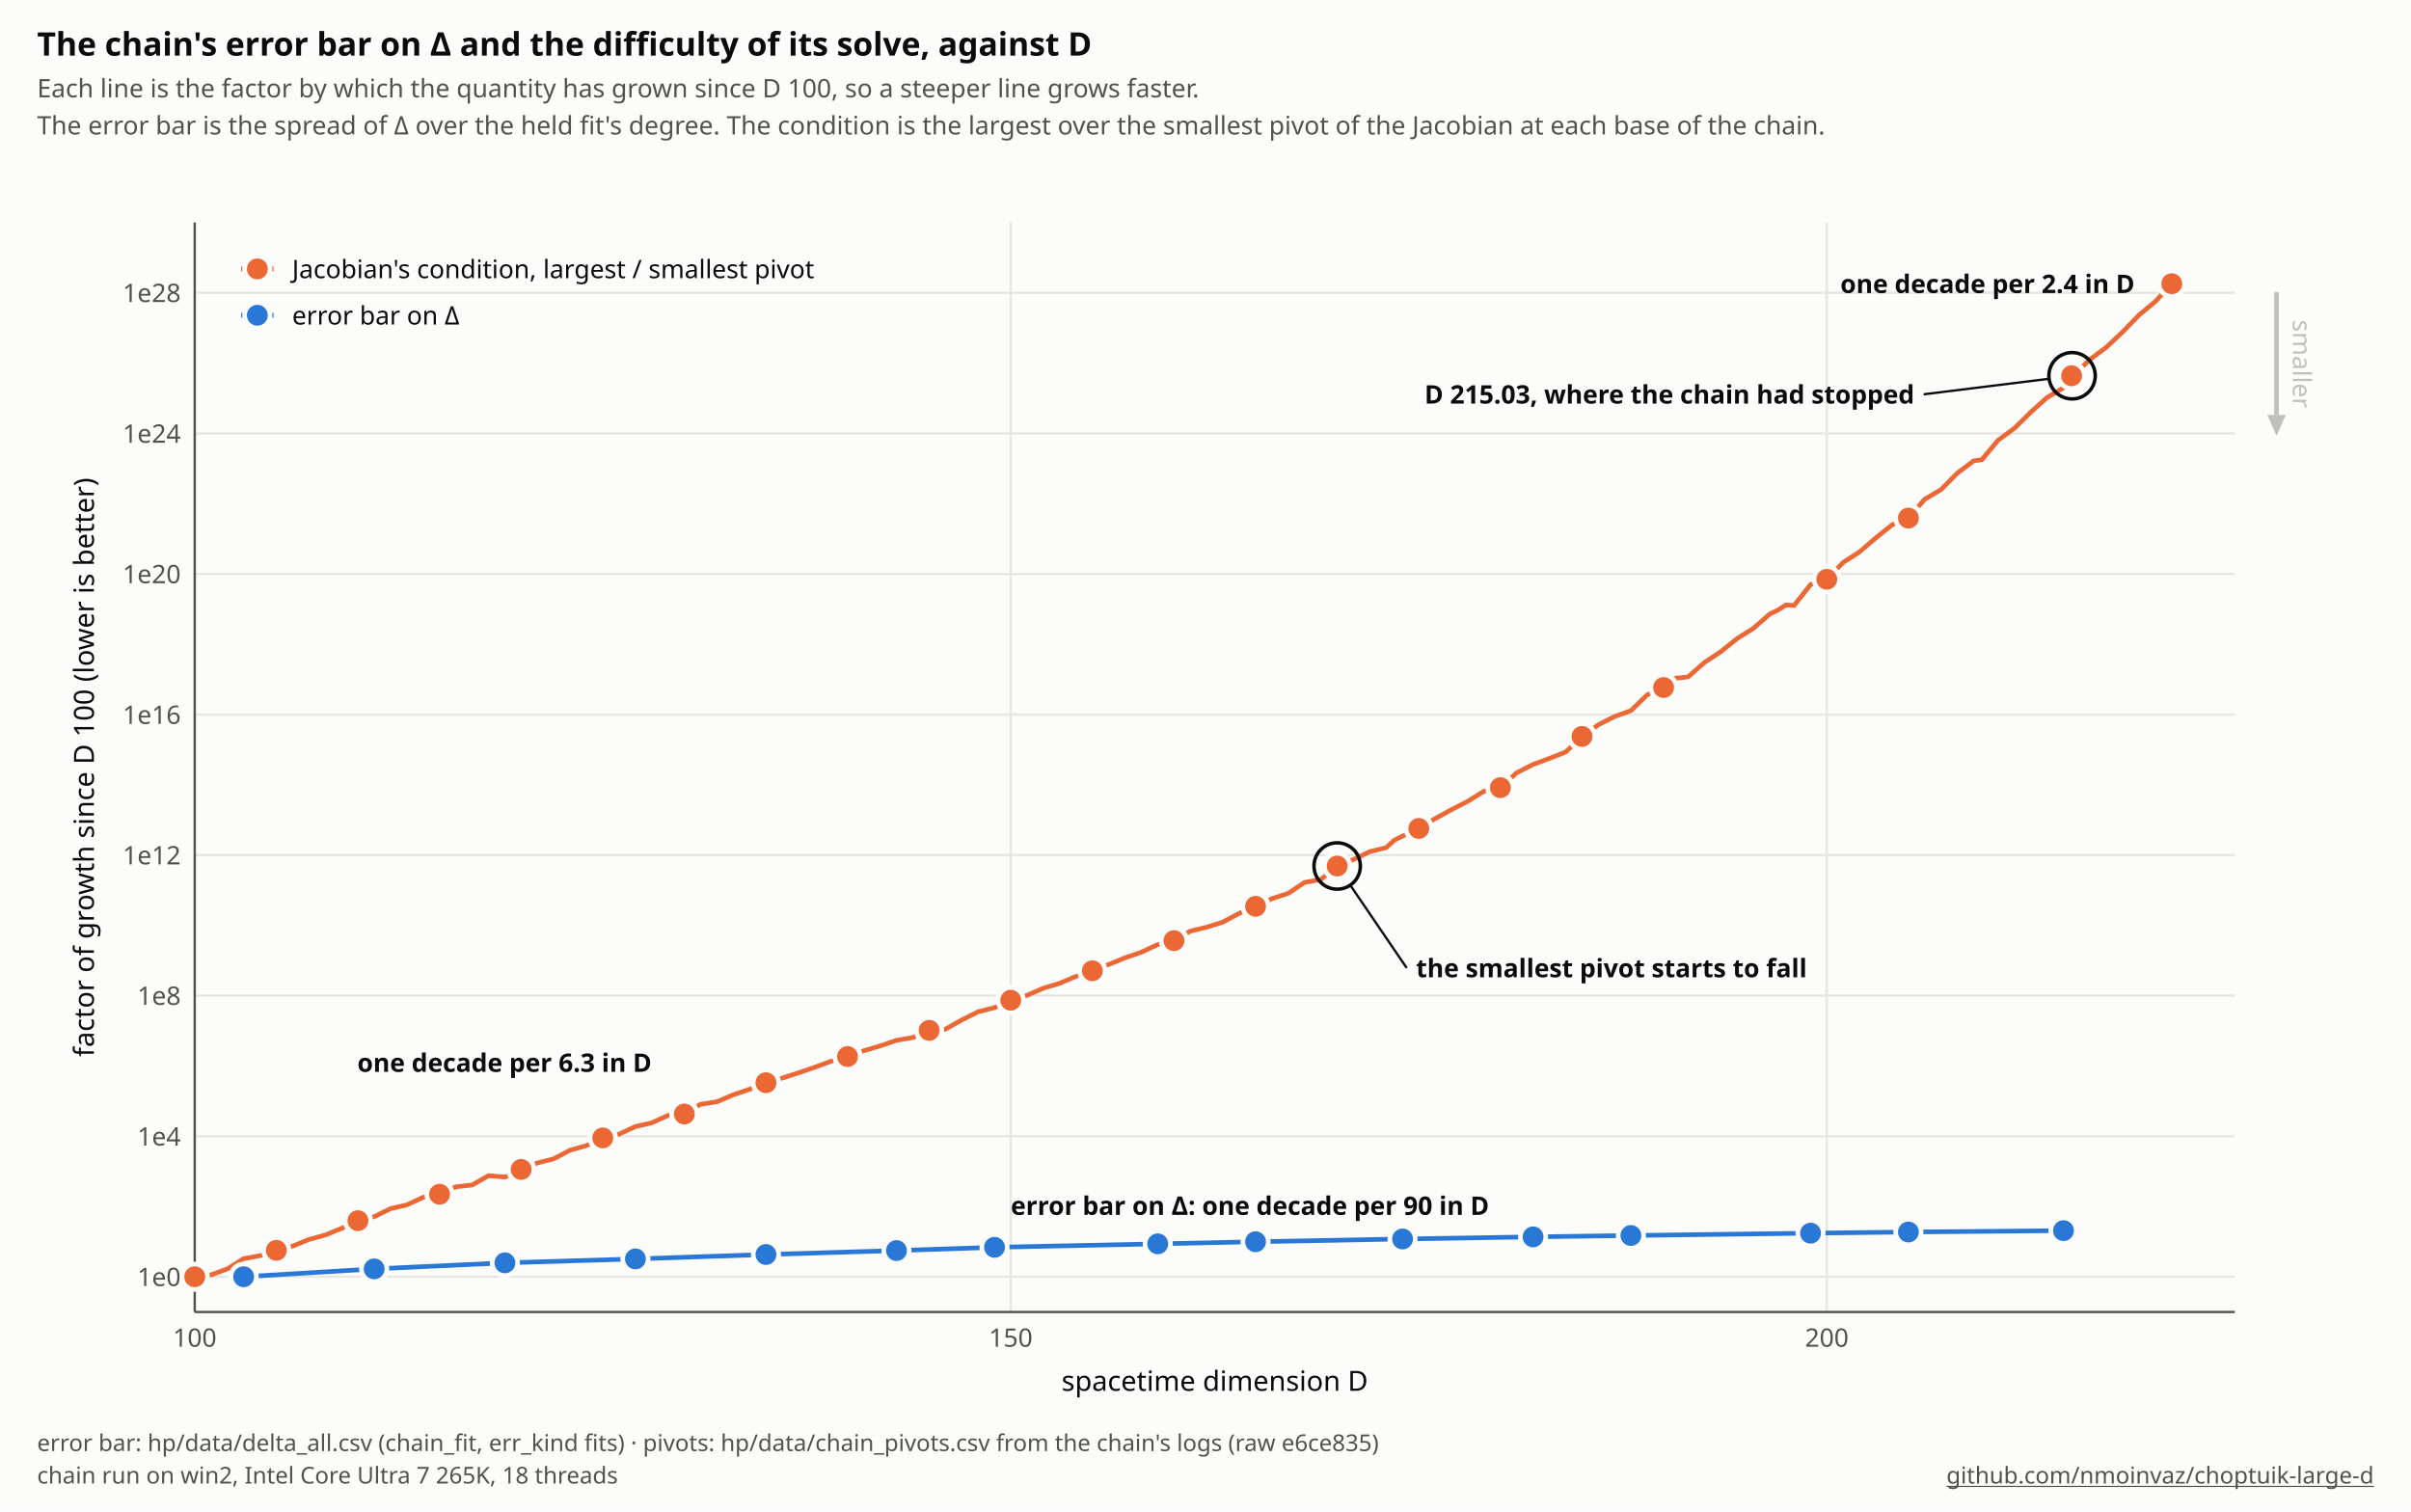
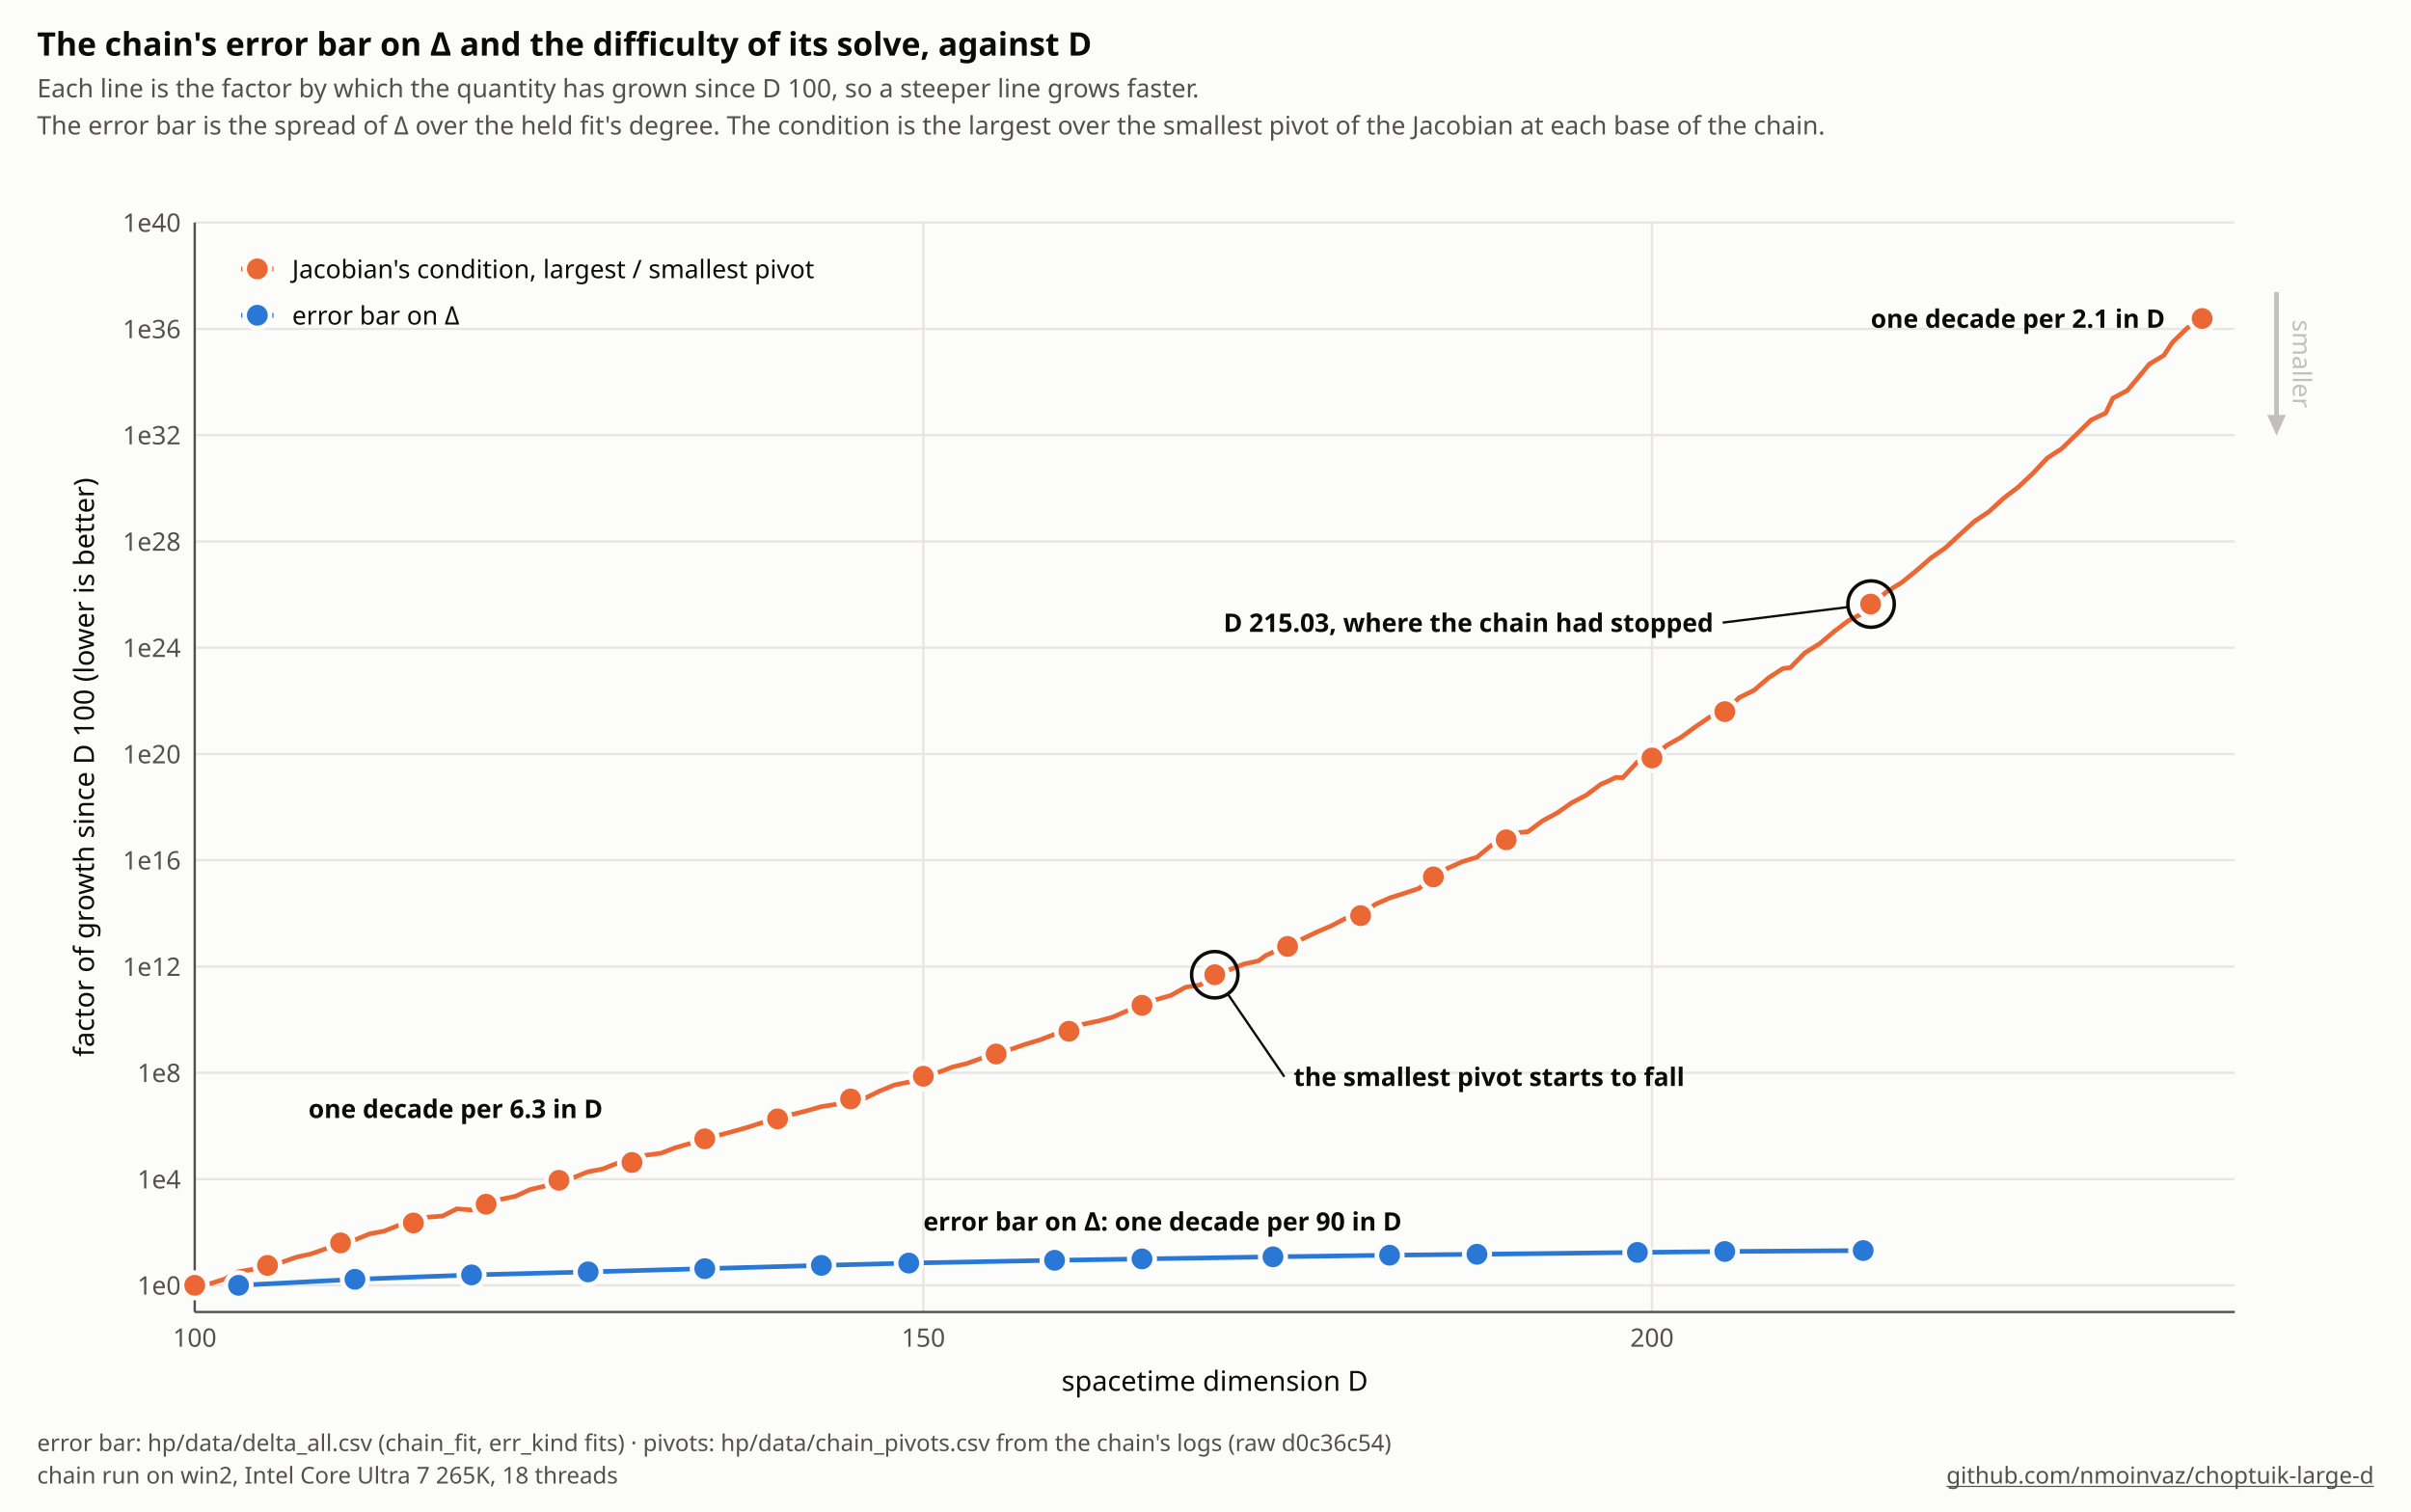
<svg xmlns="http://www.w3.org/2000/svg" width="1040" height="652" viewBox="0 0 1040 652" font-family="system-ui, sans-serif">
  <style>@media (prefers-color-scheme: dark){[fill="#fcfcfb"]{fill:#201f1d}[stroke="#fcfcfb"]{stroke:#201f1d}[fill="#0b0b0b"]{fill:#e8e6e3}[stroke="#0b0b0b"]{stroke:#e8e6e3}[fill="#52514e"]{fill:#a8a49d}[stroke="#52514e"]{stroke:#a8a49d}[fill="#e7e6e2"]{fill:#343230}[stroke="#e7e6e2"]{stroke:#343230}[fill="#c98500"]{fill:#d69a2d}[stroke="#c98500"]{stroke:#d69a2d}[fill="#eb6834"]{fill:#dd5c26}[stroke="#eb6834"]{stroke:#dd5c26}[fill="#eda100"]{fill:#c08800}[stroke="#eda100"]{stroke:#c08800}[fill="#e87ba4"]{fill:#d1678f}[stroke="#e87ba4"]{stroke:#d1678f}[fill="#4a3aa7"]{fill:#7263cf}[stroke="#4a3aa7"]{stroke:#7263cf}[fill="#a6339a"]{fill:#c257b5}[stroke="#a6339a"]{stroke:#c257b5}[fill="#7a7668"]{fill:#948e82}[stroke="#7a7668"]{stroke:#948e82}}</style>
  <rect width="1040" height="652" fill="#fcfcfb" />
  <text x="16.0" y="24.0" font-size="14" fill="#0b0b0b" text-anchor="start" font-weight="bold">The chain's error bar on Δ and the difficulty of its solve, against D</text>
  <text x="16.0" y="42.0" font-size="11" fill="#52514e" text-anchor="start" font-weight="normal">Each line is the factor by which the quantity has grown since D 100, so a steeper line grows faster.</text>
  <text x="16.0" y="58.0" font-size="11" fill="#52514e" text-anchor="start" font-weight="normal">The error bar is the spread of Δ over the held fit's degree. The condition is the largest over the smallest pivot of the Jacobian at each base of the chain.</text>
  <line x1="84.0" y1="96.0" x2="84.0" y2="566.0" stroke="#e7e6e2" stroke-width="1" />
  <text x="84.0" y="581.0" font-size="11" fill="#52514e" text-anchor="middle" font-weight="normal" font-variant-numeric="tabular-nums">100</text>
-   <line x1="436.0" y1="96.0" x2="436.0" y2="566.0" stroke="#e7e6e2" stroke-width="1" />
-   <text x="436.0" y="581.0" font-size="11" fill="#52514e" text-anchor="middle" font-weight="normal" font-variant-numeric="tabular-nums">150</text>
-   <line x1="788.0" y1="96.0" x2="788.0" y2="566.0" stroke="#e7e6e2" stroke-width="1" />
-   <text x="788.0" y="581.0" font-size="11" fill="#52514e" text-anchor="middle" font-weight="normal" font-variant-numeric="tabular-nums">200</text>
-   <line x1="84.0" y1="550.8" x2="964.0" y2="550.8" stroke="#e7e6e2" stroke-width="1" />
-   <text x="78.0" y="554.8" font-size="11" fill="#52514e" text-anchor="end" font-weight="normal" font-variant-numeric="tabular-nums">1e0</text>
-   <line x1="84.0" y1="490.2" x2="964.0" y2="490.2" stroke="#e7e6e2" stroke-width="1" />
-   <text x="78.0" y="494.2" font-size="11" fill="#52514e" text-anchor="end" font-weight="normal" font-variant-numeric="tabular-nums">1e4</text>
-   <line x1="84.0" y1="429.5" x2="964.0" y2="429.5" stroke="#e7e6e2" stroke-width="1" />
-   <text x="78.0" y="433.5" font-size="11" fill="#52514e" text-anchor="end" font-weight="normal" font-variant-numeric="tabular-nums">1e8</text>
-   <line x1="84.0" y1="368.9" x2="964.0" y2="368.9" stroke="#e7e6e2" stroke-width="1" />
-   <text x="78.0" y="372.9" font-size="11" fill="#52514e" text-anchor="end" font-weight="normal" font-variant-numeric="tabular-nums">1e12</text>
-   <line x1="84.0" y1="308.3" x2="964.0" y2="308.3" stroke="#e7e6e2" stroke-width="1" />
-   <text x="78.0" y="312.3" font-size="11" fill="#52514e" text-anchor="end" font-weight="normal" font-variant-numeric="tabular-nums">1e16</text>
-   <line x1="84.0" y1="247.6" x2="964.0" y2="247.6" stroke="#e7e6e2" stroke-width="1" />
-   <text x="78.0" y="251.6" font-size="11" fill="#52514e" text-anchor="end" font-weight="normal" font-variant-numeric="tabular-nums">1e20</text>
-   <line x1="84.0" y1="187.0" x2="964.0" y2="187.0" stroke="#e7e6e2" stroke-width="1" />
-   <text x="78.0" y="191.0" font-size="11" fill="#52514e" text-anchor="end" font-weight="normal" font-variant-numeric="tabular-nums">1e24</text>
-   <line x1="84.0" y1="126.3" x2="964.0" y2="126.3" stroke="#e7e6e2" stroke-width="1" />
-   <text x="78.0" y="130.3" font-size="11" fill="#52514e" text-anchor="end" font-weight="normal" font-variant-numeric="tabular-nums">1e28</text>
+   <line x1="398.3" y1="96.0" x2="398.3" y2="566.0" stroke="#e7e6e2" stroke-width="1" />
+   <text x="398.3" y="581.0" font-size="11" fill="#52514e" text-anchor="middle" font-weight="normal" font-variant-numeric="tabular-nums">150</text>
+   <line x1="712.6" y1="96.0" x2="712.6" y2="566.0" stroke="#e7e6e2" stroke-width="1" />
+   <text x="712.6" y="581.0" font-size="11" fill="#52514e" text-anchor="middle" font-weight="normal" font-variant-numeric="tabular-nums">200</text>
+   <line x1="84.0" y1="554.5" x2="964.0" y2="554.5" stroke="#e7e6e2" stroke-width="1" />
+   <text x="78.0" y="558.5" font-size="11" fill="#52514e" text-anchor="end" font-weight="normal" font-variant-numeric="tabular-nums">1e0</text>
+   <line x1="84.0" y1="508.7" x2="964.0" y2="508.7" stroke="#e7e6e2" stroke-width="1" />
+   <text x="78.0" y="512.7" font-size="11" fill="#52514e" text-anchor="end" font-weight="normal" font-variant-numeric="tabular-nums">1e4</text>
+   <line x1="84.0" y1="462.8" x2="964.0" y2="462.8" stroke="#e7e6e2" stroke-width="1" />
+   <text x="78.0" y="466.8" font-size="11" fill="#52514e" text-anchor="end" font-weight="normal" font-variant-numeric="tabular-nums">1e8</text>
+   <line x1="84.0" y1="417.0" x2="964.0" y2="417.0" stroke="#e7e6e2" stroke-width="1" />
+   <text x="78.0" y="421.0" font-size="11" fill="#52514e" text-anchor="end" font-weight="normal" font-variant-numeric="tabular-nums">1e12</text>
+   <line x1="84.0" y1="371.1" x2="964.0" y2="371.1" stroke="#e7e6e2" stroke-width="1" />
+   <text x="78.0" y="375.1" font-size="11" fill="#52514e" text-anchor="end" font-weight="normal" font-variant-numeric="tabular-nums">1e16</text>
+   <line x1="84.0" y1="325.3" x2="964.0" y2="325.3" stroke="#e7e6e2" stroke-width="1" />
+   <text x="78.0" y="329.3" font-size="11" fill="#52514e" text-anchor="end" font-weight="normal" font-variant-numeric="tabular-nums">1e20</text>
+   <line x1="84.0" y1="279.4" x2="964.0" y2="279.4" stroke="#e7e6e2" stroke-width="1" />
+   <text x="78.0" y="283.4" font-size="11" fill="#52514e" text-anchor="end" font-weight="normal" font-variant-numeric="tabular-nums">1e24</text>
+   <line x1="84.0" y1="233.6" x2="964.0" y2="233.6" stroke="#e7e6e2" stroke-width="1" />
+   <text x="78.0" y="237.6" font-size="11" fill="#52514e" text-anchor="end" font-weight="normal" font-variant-numeric="tabular-nums">1e28</text>
+   <line x1="84.0" y1="187.7" x2="964.0" y2="187.7" stroke="#e7e6e2" stroke-width="1" />
+   <text x="78.0" y="191.7" font-size="11" fill="#52514e" text-anchor="end" font-weight="normal" font-variant-numeric="tabular-nums">1e32</text>
+   <line x1="84.0" y1="141.9" x2="964.0" y2="141.9" stroke="#e7e6e2" stroke-width="1" />
+   <text x="78.0" y="145.9" font-size="11" fill="#52514e" text-anchor="end" font-weight="normal" font-variant-numeric="tabular-nums">1e36</text>
+   <line x1="84.0" y1="96.0" x2="964.0" y2="96.0" stroke="#e7e6e2" stroke-width="1" />
+   <text x="78.0" y="100.0" font-size="11" fill="#52514e" text-anchor="end" font-weight="normal" font-variant-numeric="tabular-nums">1e40</text>
  <line x1="84.0" y1="566.0" x2="964.0" y2="566.0" stroke="#52514e" stroke-width="1" />
  <line x1="84.0" y1="96.0" x2="84.0" y2="566.0" stroke="#52514e" stroke-width="1" />
  <text x="524.0" y="600.0" font-size="12" fill="#0b0b0b" text-anchor="middle" font-weight="normal">spacetime dimension D</text>
  <text x="40.5" y="331.0" font-size="12" fill="#0b0b0b" text-anchor="middle" transform="rotate(-90 40.5 331.0)">factor of growth since D 100 (lower is better)</text>
-   <polyline points="84.0,550.8 91.0,550.0 98.1,547.4 105.1,543.0 112.2,541.7 119.2,539.4 126.2,537.6 133.3,534.7 140.3,532.8 147.4,529.9 154.4,526.6 161.4,524.9 168.5,521.4 175.5,519.8 182.6,516.5 189.6,515.2 196.6,512.0 203.7,511.2 210.7,507.2 217.8,507.8 224.8,504.5 231.8,501.7 238.9,499.9 245.9,496.2 253.0,494.2 260.0,490.9 267.0,489.3 274.1,486.0 281.1,484.4 288.2,481.2 295.2,480.6 302.2,476.4 309.3,475.3 316.3,472.3 323.4,469.9 330.4,467.1 337.4,465.1 344.5,462.8 351.5,460.4 358.6,457.8 365.6,455.8 372.6,453.3 379.7,451.2 386.7,448.8 393.8,447.6 400.8,444.5 407.8,444.0 414.9,440.0 421.9,436.5 429.0,434.7 436.0,431.5 443.0,429.4 450.1,426.3 457.1,424.2 464.2,421.2 471.2,418.8 478.2,416.1 485.3,413.2 492.3,410.8 499.4,407.5 506.4,405.8 513.4,401.7 520.5,400.0 527.5,397.8 534.6,394.0 541.6,391.0 548.6,387.7 555.7,385.4 562.7,380.7 569.8,379.4 576.8,373.6 583.8,370.8 590.9,367.4 597.9,365.7 601.4,362.5 605.0,360.7 612.0,357.4 619.0,353.2 626.1,349.3 633.1,345.7 640.2,341.3 647.2,339.8 654.2,333.4 661.3,329.8 668.3,327.2 675.4,324.4 682.4,317.7 689.4,312.7 696.5,309.1 703.5,306.6 710.6,299.7 717.6,296.6 721.1,292.8 728.2,292.0 735.2,285.8 742.2,281.2 749.3,275.5 756.3,271.1 763.4,264.9 766.9,263.2 770.4,261.0 773.9,261.2 781.0,252.2 788.0,249.9 795.0,242.7 802.1,238.1 809.1,232.1 816.2,226.4 823.2,223.5 830.2,215.4 837.3,211.2 844.3,204.1 851.4,198.8 854.9,198.3 861.9,189.9 869.0,184.7 876.0,177.8 883.0,171.5 890.1,167.3 890.8,164.9 891.5,164.0 892.2,163.5 892.9,162.8 893.6,162.1 893.8,162.1 893.8,162.1 894.5,161.7 901.6,155.0 908.6,149.8 915.6,143.2 922.7,135.9 929.7,130.1 936.8,122.4" fill="none" stroke="#eb6834" stroke-width="2" />
+   <polyline points="84.0,554.5 90.3,553.9 96.6,551.9 102.9,548.6 109.1,547.6 115.4,545.9 121.7,544.5 128.0,542.3 134.3,540.9 140.6,538.7 146.9,536.2 153.1,534.9 159.4,532.3 165.7,531.1 172.0,528.6 178.3,527.6 184.6,525.1 190.9,524.6 197.1,521.5 203.4,522.0 209.7,519.5 216.0,517.4 222.3,516.1 228.6,513.2 234.9,511.7 241.1,509.2 247.4,508.0 253.7,505.5 260.0,504.3 266.3,501.8 272.6,501.5 278.9,498.3 285.1,497.5 291.4,495.1 297.7,493.3 304.0,491.3 310.3,489.7 316.6,488.0 322.9,486.2 329.1,484.2 335.4,482.7 341.7,480.8 348.0,479.2 354.3,477.4 360.6,476.4 366.9,474.1 373.1,473.8 379.4,470.7 385.7,468.1 392.0,466.8 398.3,464.3 404.6,462.7 410.9,460.3 417.1,458.8 423.4,456.5 429.7,454.7 436.0,452.7 442.3,450.5 448.6,448.6 454.9,446.2 461.1,444.9 467.4,441.8 473.7,440.5 480.0,438.8 486.3,436.0 492.6,433.7 498.9,431.2 505.1,429.4 511.4,425.9 517.7,424.9 524.0,420.5 530.3,418.4 536.6,415.9 542.9,414.5 546.0,412.2 549.1,410.8 555.4,408.3 561.7,405.1 568.0,402.1 574.3,399.4 580.6,396.1 586.9,395.0 593.1,390.2 599.4,387.4 605.7,385.4 612.0,383.3 618.3,378.3 624.6,374.5 630.9,371.7 637.1,369.8 643.4,364.6 649.7,362.3 652.9,359.4 659.1,358.8 665.4,354.1 671.7,350.7 678.0,346.3 684.3,343.0 690.6,338.3 693.7,337.0 696.9,335.4 700.0,335.5 706.3,328.7 712.6,327.0 718.9,321.6 725.1,318.1 731.4,313.5 737.7,309.2 744.0,307.0 750.3,300.9 756.6,297.8 762.9,292.4 769.1,288.4 772.3,288.0 778.6,281.6 784.9,277.7 791.1,272.5 797.4,267.7 803.7,264.5 804.3,262.8 805.0,262.0 805.6,261.7 806.2,261.1 806.9,260.6 807.0,260.6 807.1,260.6 807.7,260.3 814.0,255.2 820.3,251.3 826.5,246.3 832.8,240.8 839.1,236.4 845.4,230.6 851.7,224.9 858.0,220.7 864.3,214.9 870.5,210.2 876.8,204.3 883.1,197.6 889.4,193.5 895.7,187.4 902.0,181.2 908.3,178.2 911.4,171.8 917.7,168.4 924.0,160.9 927.1,157.1 933.4,153.3 936.5,148.6 937.3,147.5 943.6,141.4 949.9,137.4" fill="none" stroke="#eb6834" stroke-width="2" />
  <g>
-     <circle cx="84.0" cy="550.8" r="5.5" fill="#eb6834" stroke="#fcfcfb" stroke-width="2" />
+     <circle cx="84.0" cy="554.5" r="5.5" fill="#eb6834" stroke="#fcfcfb" stroke-width="2" />
  </g>
  <g>
-     <circle cx="119.2" cy="539.4" r="5.5" fill="#eb6834" stroke="#fcfcfb" stroke-width="2" />
+     <circle cx="115.4" cy="545.9" r="5.5" fill="#eb6834" stroke="#fcfcfb" stroke-width="2" />
  </g>
  <g>
-     <circle cx="154.4" cy="526.6" r="5.5" fill="#eb6834" stroke="#fcfcfb" stroke-width="2" />
+     <circle cx="146.9" cy="536.2" r="5.5" fill="#eb6834" stroke="#fcfcfb" stroke-width="2" />
  </g>
  <g>
-     <circle cx="189.6" cy="515.2" r="5.5" fill="#eb6834" stroke="#fcfcfb" stroke-width="2" />
+     <circle cx="178.3" cy="527.6" r="5.5" fill="#eb6834" stroke="#fcfcfb" stroke-width="2" />
  </g>
  <g>
-     <circle cx="224.8" cy="504.5" r="5.5" fill="#eb6834" stroke="#fcfcfb" stroke-width="2" />
+     <circle cx="209.7" cy="519.5" r="5.5" fill="#eb6834" stroke="#fcfcfb" stroke-width="2" />
  </g>
  <g>
-     <circle cx="260.0" cy="490.9" r="5.5" fill="#eb6834" stroke="#fcfcfb" stroke-width="2" />
+     <circle cx="241.1" cy="509.2" r="5.5" fill="#eb6834" stroke="#fcfcfb" stroke-width="2" />
  </g>
  <g>
-     <circle cx="295.2" cy="480.6" r="5.5" fill="#eb6834" stroke="#fcfcfb" stroke-width="2" />
+     <circle cx="272.6" cy="501.5" r="5.5" fill="#eb6834" stroke="#fcfcfb" stroke-width="2" />
  </g>
  <g>
-     <circle cx="330.4" cy="467.1" r="5.5" fill="#eb6834" stroke="#fcfcfb" stroke-width="2" />
+     <circle cx="304.0" cy="491.3" r="5.5" fill="#eb6834" stroke="#fcfcfb" stroke-width="2" />
  </g>
  <g>
-     <circle cx="365.6" cy="455.8" r="5.5" fill="#eb6834" stroke="#fcfcfb" stroke-width="2" />
+     <circle cx="335.4" cy="482.7" r="5.5" fill="#eb6834" stroke="#fcfcfb" stroke-width="2" />
  </g>
  <g>
-     <circle cx="400.8" cy="444.5" r="5.5" fill="#eb6834" stroke="#fcfcfb" stroke-width="2" />
+     <circle cx="366.9" cy="474.1" r="5.5" fill="#eb6834" stroke="#fcfcfb" stroke-width="2" />
  </g>
  <g>
-     <circle cx="436.0" cy="431.5" r="5.5" fill="#eb6834" stroke="#fcfcfb" stroke-width="2" />
+     <circle cx="398.3" cy="464.3" r="5.5" fill="#eb6834" stroke="#fcfcfb" stroke-width="2" />
  </g>
  <g>
-     <circle cx="471.2" cy="418.8" r="5.5" fill="#eb6834" stroke="#fcfcfb" stroke-width="2" />
+     <circle cx="429.7" cy="454.7" r="5.5" fill="#eb6834" stroke="#fcfcfb" stroke-width="2" />
  </g>
  <g>
-     <circle cx="506.4" cy="405.8" r="5.5" fill="#eb6834" stroke="#fcfcfb" stroke-width="2" />
+     <circle cx="461.1" cy="444.9" r="5.5" fill="#eb6834" stroke="#fcfcfb" stroke-width="2" />
  </g>
  <g>
-     <circle cx="541.6" cy="391.0" r="5.5" fill="#eb6834" stroke="#fcfcfb" stroke-width="2" />
+     <circle cx="492.6" cy="433.7" r="5.5" fill="#eb6834" stroke="#fcfcfb" stroke-width="2" />
  </g>
  <g>
-     <circle cx="576.8" cy="373.6" r="5.5" fill="#eb6834" stroke="#fcfcfb" stroke-width="2" />
+     <circle cx="524.0" cy="420.5" r="5.5" fill="#eb6834" stroke="#fcfcfb" stroke-width="2" />
  </g>
  <g>
-     <circle cx="612.0" cy="357.4" r="5.5" fill="#eb6834" stroke="#fcfcfb" stroke-width="2" />
+     <circle cx="555.4" cy="408.3" r="5.5" fill="#eb6834" stroke="#fcfcfb" stroke-width="2" />
  </g>
  <g>
-     <circle cx="647.2" cy="339.8" r="5.5" fill="#eb6834" stroke="#fcfcfb" stroke-width="2" />
+     <circle cx="586.9" cy="395.0" r="5.5" fill="#eb6834" stroke="#fcfcfb" stroke-width="2" />
  </g>
  <g>
-     <circle cx="682.4" cy="317.7" r="5.5" fill="#eb6834" stroke="#fcfcfb" stroke-width="2" />
+     <circle cx="618.3" cy="378.3" r="5.5" fill="#eb6834" stroke="#fcfcfb" stroke-width="2" />
  </g>
  <g>
-     <circle cx="717.6" cy="296.6" r="5.5" fill="#eb6834" stroke="#fcfcfb" stroke-width="2" />
+     <circle cx="649.7" cy="362.3" r="5.5" fill="#eb6834" stroke="#fcfcfb" stroke-width="2" />
  </g>
  <g>
-     <circle cx="788.0" cy="249.9" r="5.5" fill="#eb6834" stroke="#fcfcfb" stroke-width="2" />
+     <circle cx="712.6" cy="327.0" r="5.5" fill="#eb6834" stroke="#fcfcfb" stroke-width="2" />
  </g>
  <g>
-     <circle cx="823.2" cy="223.5" r="5.5" fill="#eb6834" stroke="#fcfcfb" stroke-width="2" />
+     <circle cx="744.0" cy="307.0" r="5.5" fill="#eb6834" stroke="#fcfcfb" stroke-width="2" />
  </g>
  <g>
-     <circle cx="893.6" cy="162.1" r="5.5" fill="#eb6834" stroke="#fcfcfb" stroke-width="2" />
+     <circle cx="806.9" cy="260.6" r="5.5" fill="#eb6834" stroke="#fcfcfb" stroke-width="2" />
  </g>
  <g>
-     <circle cx="936.8" cy="122.4" r="5.5" fill="#eb6834" stroke="#fcfcfb" stroke-width="2" />
+     <circle cx="949.9" cy="137.4" r="5.5" fill="#eb6834" stroke="#fcfcfb" stroke-width="2" />
  </g>
-   <polyline points="105.1,550.8 161.4,547.4 217.8,544.8 274.1,543.1 330.4,541.2 386.7,539.5 429.0,538.1 499.4,536.6 541.6,535.7 605.0,534.5 661.3,533.6 703.5,533.0 781.0,532.0 823.2,531.5 890.1,530.9" fill="none" stroke="#2a78d6" stroke-width="2" />
+   <polyline points="102.9,554.5 153.1,551.9 203.4,550.0 253.7,548.7 304.0,547.3 354.3,545.9 392.0,544.9 454.9,543.7 492.6,543.1 549.1,542.2 599.4,541.5 637.1,541.1 706.3,540.3 744.0,539.9 803.7,539.5" fill="none" stroke="#2a78d6" stroke-width="2" />
  <g>
-     <circle cx="105.1" cy="550.8" r="5.5" fill="#2a78d6" stroke="#fcfcfb" stroke-width="2" />
+     <circle cx="102.9" cy="554.5" r="5.5" fill="#2a78d6" stroke="#fcfcfb" stroke-width="2" />
  </g>
  <g>
-     <circle cx="161.4" cy="547.4" r="5.5" fill="#2a78d6" stroke="#fcfcfb" stroke-width="2" />
+     <circle cx="153.1" cy="551.9" r="5.5" fill="#2a78d6" stroke="#fcfcfb" stroke-width="2" />
  </g>
  <g>
-     <circle cx="217.8" cy="544.8" r="5.5" fill="#2a78d6" stroke="#fcfcfb" stroke-width="2" />
+     <circle cx="203.4" cy="550.0" r="5.5" fill="#2a78d6" stroke="#fcfcfb" stroke-width="2" />
  </g>
  <g>
-     <circle cx="274.1" cy="543.1" r="5.5" fill="#2a78d6" stroke="#fcfcfb" stroke-width="2" />
+     <circle cx="253.7" cy="548.7" r="5.5" fill="#2a78d6" stroke="#fcfcfb" stroke-width="2" />
  </g>
  <g>
-     <circle cx="330.4" cy="541.2" r="5.5" fill="#2a78d6" stroke="#fcfcfb" stroke-width="2" />
+     <circle cx="304.0" cy="547.3" r="5.5" fill="#2a78d6" stroke="#fcfcfb" stroke-width="2" />
  </g>
  <g>
-     <circle cx="386.7" cy="539.5" r="5.5" fill="#2a78d6" stroke="#fcfcfb" stroke-width="2" />
+     <circle cx="354.3" cy="545.9" r="5.5" fill="#2a78d6" stroke="#fcfcfb" stroke-width="2" />
  </g>
  <g>
-     <circle cx="429.0" cy="538.1" r="5.5" fill="#2a78d6" stroke="#fcfcfb" stroke-width="2" />
+     <circle cx="392.0" cy="544.9" r="5.5" fill="#2a78d6" stroke="#fcfcfb" stroke-width="2" />
  </g>
  <g>
-     <circle cx="499.4" cy="536.6" r="5.5" fill="#2a78d6" stroke="#fcfcfb" stroke-width="2" />
+     <circle cx="454.9" cy="543.7" r="5.5" fill="#2a78d6" stroke="#fcfcfb" stroke-width="2" />
  </g>
  <g>
-     <circle cx="541.6" cy="535.7" r="5.5" fill="#2a78d6" stroke="#fcfcfb" stroke-width="2" />
+     <circle cx="492.6" cy="543.1" r="5.5" fill="#2a78d6" stroke="#fcfcfb" stroke-width="2" />
  </g>
  <g>
-     <circle cx="605.0" cy="534.5" r="5.5" fill="#2a78d6" stroke="#fcfcfb" stroke-width="2" />
+     <circle cx="549.1" cy="542.2" r="5.5" fill="#2a78d6" stroke="#fcfcfb" stroke-width="2" />
  </g>
  <g>
-     <circle cx="661.3" cy="533.6" r="5.5" fill="#2a78d6" stroke="#fcfcfb" stroke-width="2" />
+     <circle cx="599.4" cy="541.5" r="5.5" fill="#2a78d6" stroke="#fcfcfb" stroke-width="2" />
  </g>
  <g>
-     <circle cx="703.5" cy="533.0" r="5.5" fill="#2a78d6" stroke="#fcfcfb" stroke-width="2" />
+     <circle cx="637.1" cy="541.1" r="5.5" fill="#2a78d6" stroke="#fcfcfb" stroke-width="2" />
  </g>
  <g>
-     <circle cx="781.0" cy="532.0" r="5.5" fill="#2a78d6" stroke="#fcfcfb" stroke-width="2" />
+     <circle cx="706.3" cy="540.3" r="5.5" fill="#2a78d6" stroke="#fcfcfb" stroke-width="2" />
  </g>
  <g>
-     <circle cx="823.2" cy="531.5" r="5.5" fill="#2a78d6" stroke="#fcfcfb" stroke-width="2" />
+     <circle cx="744.0" cy="539.9" r="5.5" fill="#2a78d6" stroke="#fcfcfb" stroke-width="2" />
  </g>
  <g>
-     <circle cx="890.1" cy="530.9" r="5.5" fill="#2a78d6" stroke="#fcfcfb" stroke-width="2" />
+     <circle cx="803.7" cy="539.5" r="5.5" fill="#2a78d6" stroke="#fcfcfb" stroke-width="2" />
  </g>
-   <text x="436.0" y="524.1" font-size="11" fill="#0b0b0b" text-anchor="start" font-weight="bold">error bar on Δ: one decade per 90 in D</text>
-   <text x="281.1" y="462.4" font-size="11" fill="#0b0b0b" text-anchor="end" font-weight="bold">one decade per 6.3 in D</text>
-   <text x="920.8" y="126.4" font-size="11" fill="#0b0b0b" text-anchor="end" font-weight="bold">one decade per 2.4 in D</text>
-   <circle cx="576.8" cy="373.6" r="10" fill="none" stroke="#0b0b0b" stroke-width="1.5" />
-   <line x1="582.4" y1="381.8" x2="606.8" y2="417.6" stroke="#0b0b0b" stroke-width="1" />
-   <text x="610.8" y="421.6" font-size="11" fill="#0b0b0b" text-anchor="start" font-weight="bold">the smallest pivot starts to fall</text>
-   <circle cx="893.8" cy="162.1" r="10" fill="none" stroke="#0b0b0b" stroke-width="1.5" />
-   <line x1="883.9" y1="163.4" x2="829.8" y2="170.1" stroke="#0b0b0b" stroke-width="1" />
-   <text x="825.8" y="174.1" font-size="11" fill="#0b0b0b" text-anchor="end" font-weight="bold">D 215.03, where the chain had stopped</text>
+   <text x="398.3" y="530.9" font-size="11" fill="#0b0b0b" text-anchor="start" font-weight="bold">error bar on Δ: one decade per 90 in D</text>
+   <text x="260.0" y="482.3" font-size="11" fill="#0b0b0b" text-anchor="end" font-weight="bold">one decade per 6.3 in D</text>
+   <text x="933.9" y="141.4" font-size="11" fill="#0b0b0b" text-anchor="end" font-weight="bold">one decade per 2.1 in D</text>
+   <circle cx="524.0" cy="420.5" r="10" fill="none" stroke="#0b0b0b" stroke-width="1.5" />
+   <line x1="529.6" y1="428.8" x2="554.0" y2="464.5" stroke="#0b0b0b" stroke-width="1" />
+   <text x="558.0" y="468.5" font-size="11" fill="#0b0b0b" text-anchor="start" font-weight="bold">the smallest pivot starts to fall</text>
+   <circle cx="807.1" cy="260.6" r="10" fill="none" stroke="#0b0b0b" stroke-width="1.5" />
+   <line x1="797.1" y1="261.9" x2="743.1" y2="268.6" stroke="#0b0b0b" stroke-width="1" />
+   <text x="739.1" y="272.6" font-size="11" fill="#0b0b0b" text-anchor="end" font-weight="bold">D 215.03, where the chain had stopped</text>
  <g opacity="0.35">
    <line x1="982.0" y1="126.0" x2="982.0" y2="182.0" stroke="#52514e" stroke-width="2" />
    <polygon points="982.0,188.0 978.0,179.0 986.0,179.0" fill="#52514e" />
    <text x="982.0" y="150.0" font-size="11" fill="#52514e" text-anchor="middle" transform="rotate(90.0 982.0 157.0)">smaller</text>
  </g>
  <line x1="104.0" y1="116.0" x2="118.0" y2="116.0" stroke="#eb6834" stroke-width="2" />
  <g>
    <circle cx="111.0" cy="116.0" r="5.5" fill="#eb6834" stroke="#fcfcfb" stroke-width="2" />
  </g>
  <text x="126.0" y="120.0" font-size="11" fill="#0b0b0b" text-anchor="start" font-weight="normal">Jacobian's condition, largest / smallest pivot</text>
  <line x1="104.0" y1="136.0" x2="118.0" y2="136.0" stroke="#2a78d6" stroke-width="2" />
  <g>
    <circle cx="111.0" cy="136.0" r="5.5" fill="#2a78d6" stroke="#fcfcfb" stroke-width="2" />
  </g>
  <text x="126.0" y="140.0" font-size="11" fill="#0b0b0b" text-anchor="start" font-weight="normal">error bar on Δ</text>
  <text x="16.0" y="640.0" font-size="10" fill="#52514e" text-anchor="start" font-weight="normal">chain run on win2, Intel Core Ultra 7 265K, 18 threads</text>
-   <text x="16.0" y="626.0" font-size="10" fill="#52514e" text-anchor="start" font-weight="normal">error bar: hp/data/delta_all.csv (chain_fit, err_kind fits)  ·  pivots: hp/data/chain_pivots.csv from the chain's logs (raw e6ce835)</text>
+   <text x="16.0" y="626.0" font-size="10" fill="#52514e" text-anchor="start" font-weight="normal">error bar: hp/data/delta_all.csv (chain_fit, err_kind fits)  ·  pivots: hp/data/chain_pivots.csv from the chain's logs (raw d0c36c54)</text>
  <a href="https://github.com/nmoinvaz/choptuik-large-d">
    <text x="1024" y="640" font-size="10" fill="#52514e" text-anchor="end" text-decoration="underline">github.com/nmoinvaz/choptuik-large-d</text>
  </a>
</svg>
